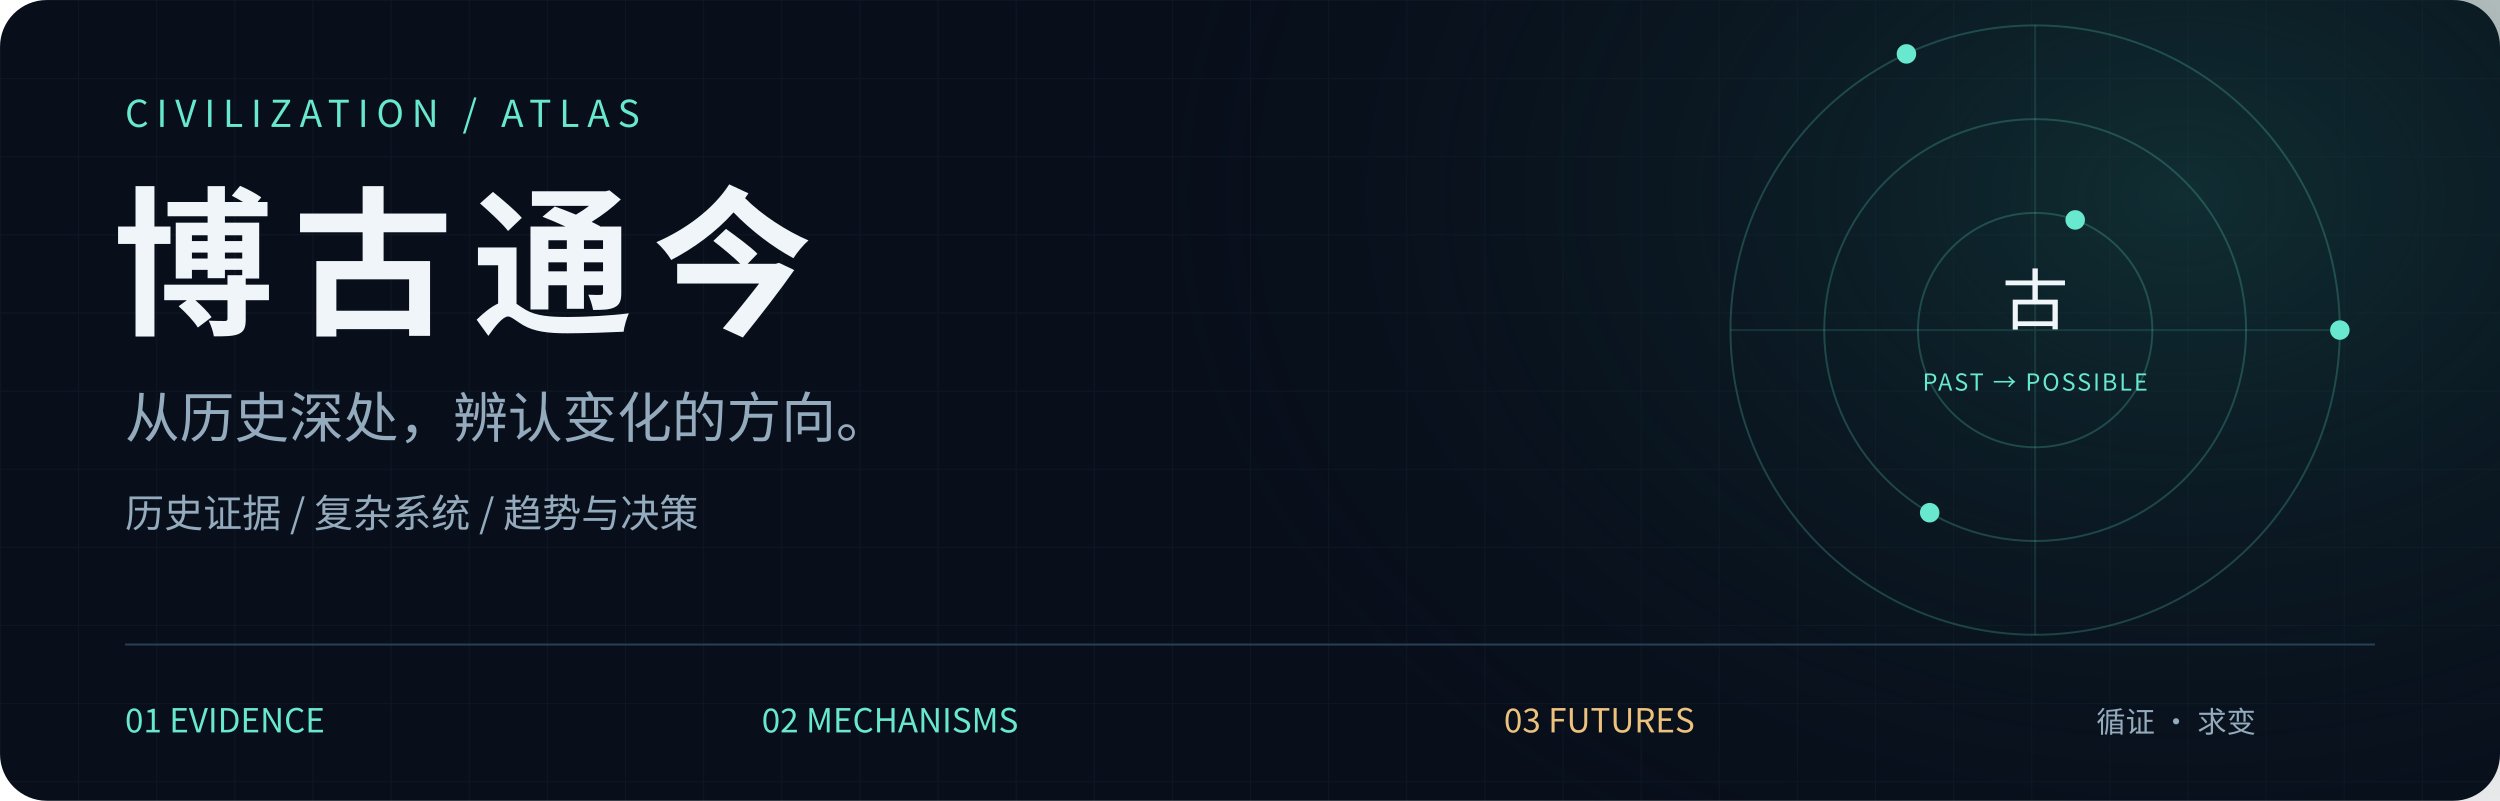
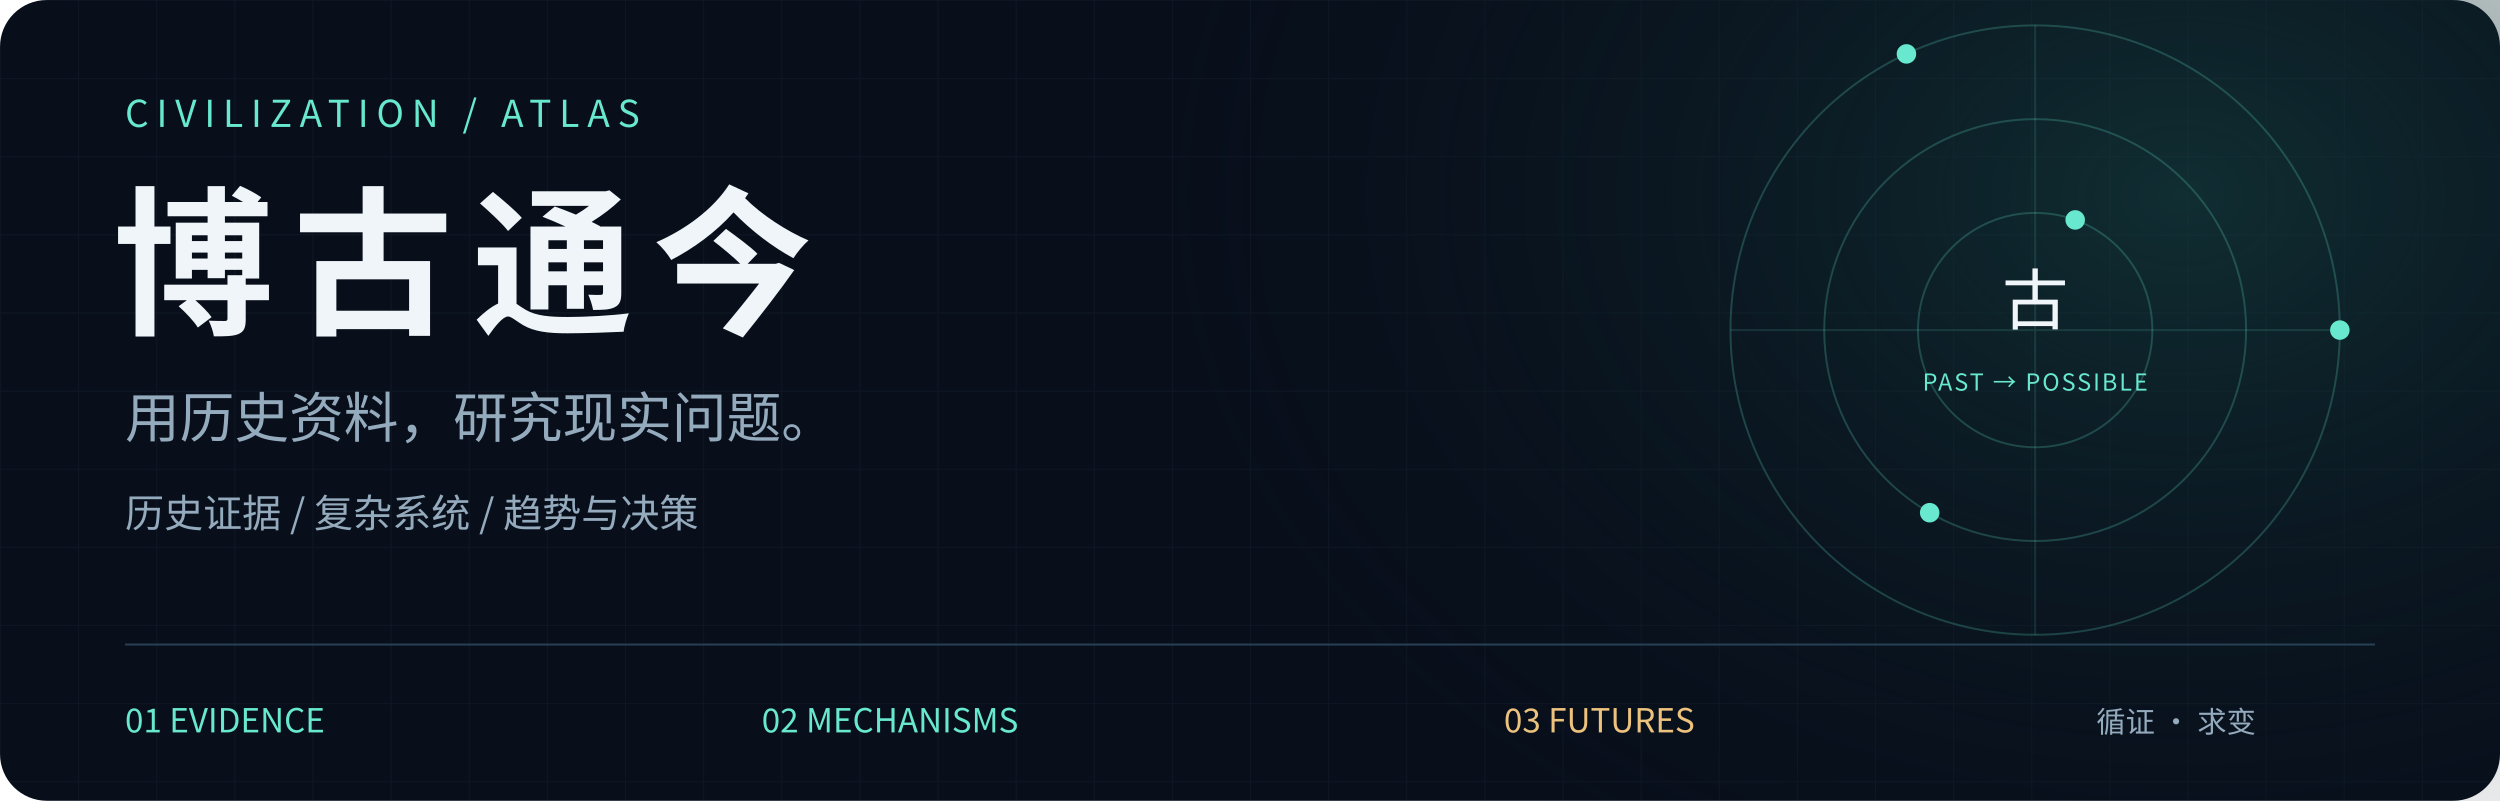
<svg xmlns="http://www.w3.org/2000/svg" width="1280" height="410" viewBox="0 0 1280 410" role="img" aria-labelledby="title desc">
  <defs>
    <radialGradient id="a">
      <stop stop-color="#174745" stop-opacity=".55" />
      <stop offset="1" stop-color="#080f1b" stop-opacity="0" />
    </radialGradient>
    <pattern id="grid" width="40" height="40" patternUnits="userSpaceOnUse">
      <path d="M40 0H0V40" fill="none" stroke="#8abac9" stroke-opacity=".045" />
    </pattern>
    <marker id="arrow" markerWidth="8" markerHeight="8" refX="6" refY="4" orient="auto">
      <path d="M1 1L6 4L1 7" fill="none" stroke="#67e8cf" stroke-width="1.2" />
    </marker>
  </defs>
  <rect width="1280" height="410" rx="24" fill="#080f1b" />
  <rect width="1280" height="410" rx="24" fill="url(#grid)" />
  <ellipse cx="1120" cy="100" rx="550" ry="400" fill="url(#a)" />
  <g font-family="'PingFang SC','Microsoft YaHei','Noto Sans CJK SC',sans-serif">
    <text x="64" y="65" fill="#67e8cf" font-size="19" font-weight="500" letter-spacing="4">CIVILIZATION / ATLAS</text>
    <text x="58" y="165" fill="#eff5f8" font-size="82" font-weight="600" letter-spacing="10">博古通今</text>
-     <text x="64" y="224" fill="#94aabd" font-size="28" font-weight="400">从历史深处，辨认变化的方向。</text>
+     <text x="64" y="224" fill="#94aabd" font-size="28" font-weight="400">用历史资料，研究现实问题。</text>
    <text x="64" y="270" fill="#94aabd" font-size="20" font-weight="400">历史证据  /  复杂系统  /  趋势与决策</text>
    <circle cx="1042" cy="169" r="60" fill="none" stroke="#67e8cf" stroke-opacity=".22" />
    <circle cx="1042" cy="169" r="108" fill="none" stroke="#67e8cf" stroke-opacity=".22" />
    <circle cx="1042" cy="169" r="156" fill="none" stroke="#67e8cf" stroke-opacity=".22" />
    <circle cx="1198.0" cy="169.0" r="5" fill="#67e8cf" />
    <circle cx="988.0" cy="262.5" r="5" fill="#67e8cf" />
    <circle cx="976.1" cy="27.6" r="5" fill="#67e8cf" />
    <circle cx="1062.5" cy="112.6" r="5" fill="#67e8cf" />
    <path d="M886 169H1198M1042 13V325" stroke="#67e8cf" stroke-opacity=".13" />
    <text x="1042" y="166" fill="#eff5f8" font-size="34" font-weight="500" text-anchor="middle">古</text>
    <text x="1042" y="200" fill="#67e8cf" font-size="12" font-weight="400" text-anchor="middle" letter-spacing="1">PAST → POSSIBLE</text>
    <path d="M64 330H1216" stroke="#284154" />
    <text x="64" y="375" fill="#67e8cf" font-size="17" font-weight="400">01  EVIDENCE</text>
    <text x="390" y="375" fill="#67e8cf" font-size="17" font-weight="400">02  MECHANISMS</text>
    <text x="770" y="375" fill="#ecc27d" font-size="17" font-weight="400">03  FUTURES</text>
    <text x="1155" y="375" fill="#94aabd" font-size="15" font-weight="400" text-anchor="end">循证 · 求变</text>
  </g>
</svg>
